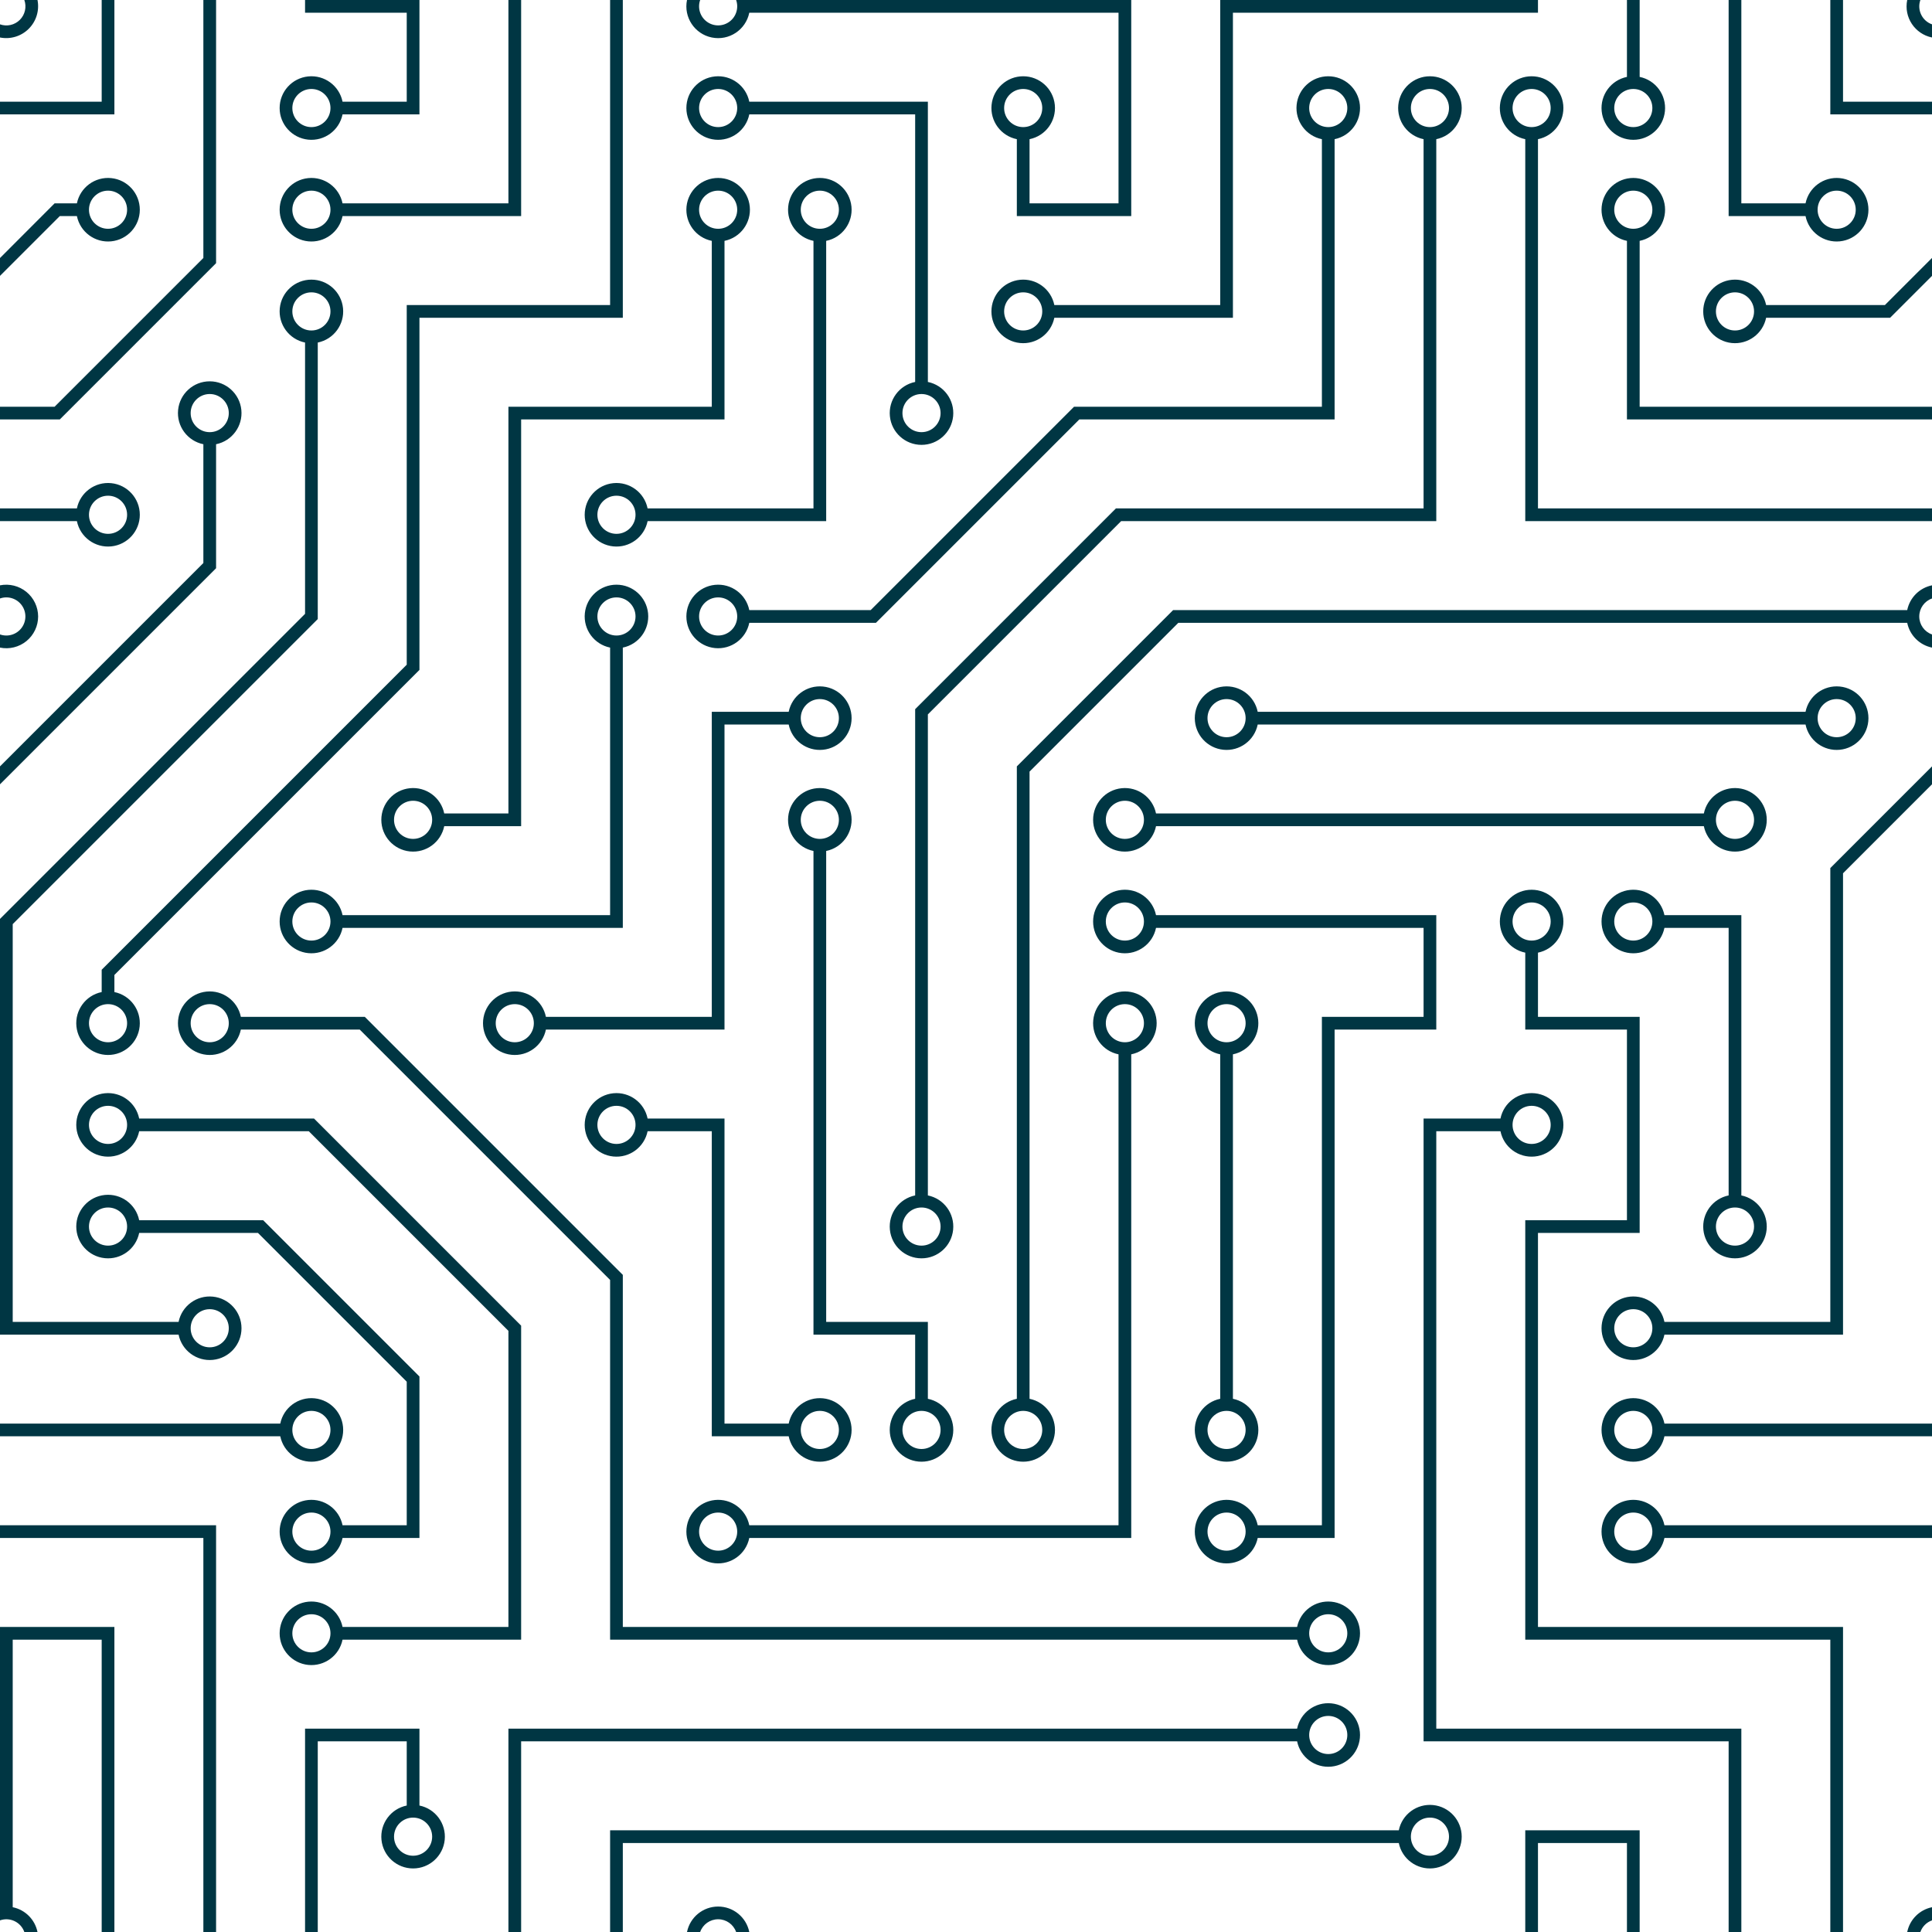
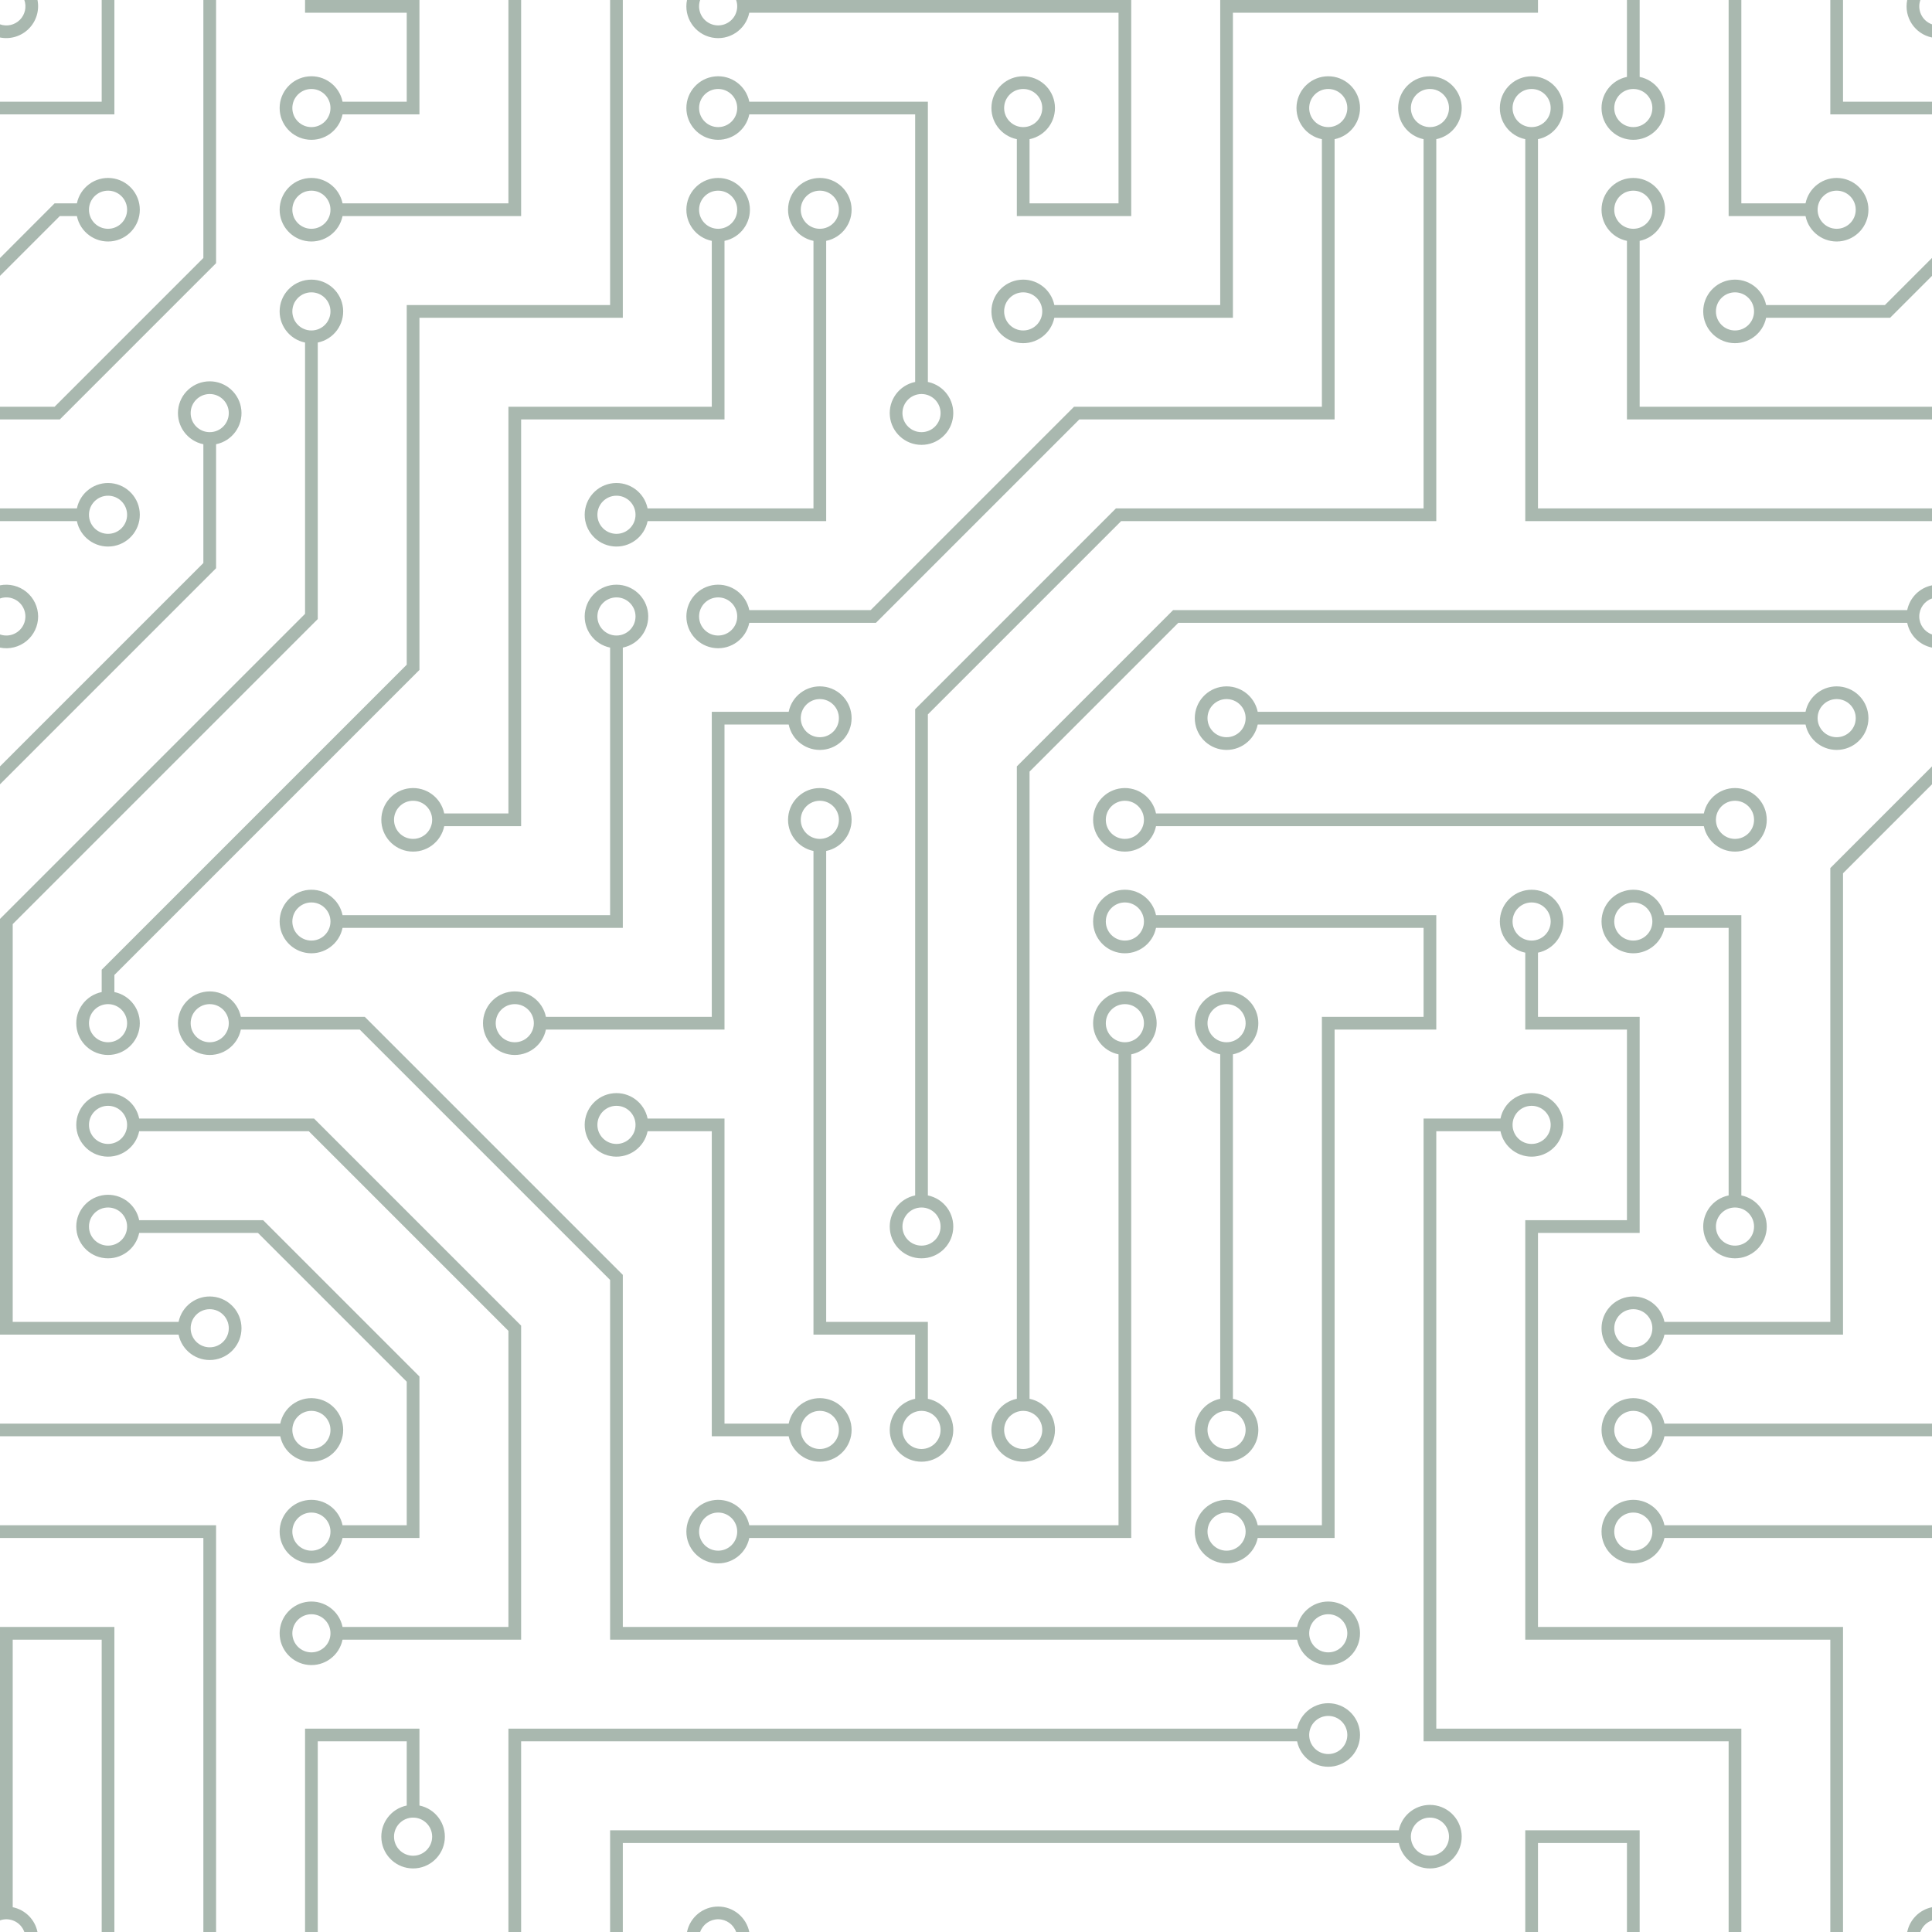
<svg xmlns="http://www.w3.org/2000/svg" viewBox="0 0 304 304" width="304" height="304">
-   <path fill="#003643" d="M44.1 224a5 5 0 1 1 0 2H0v-2h44.1zm160 48a5 5 0 1 1 0 2H82v-2h122.1zm57.8-46a5 5 0 1 1 0-2H304v2h-42.1zm0 16a5 5 0 1 1 0-2H304v2h-42.1zm6.2-114a5 5 0 1 1 0 2h-86.2a5 5 0 1 1 0-2h86.2zm-256-48a5 5 0 1 1 0 2H0v-2h12.1zm185.8 34a5 5 0 1 1 0-2h86.2a5 5 0 1 1 0 2h-86.2zM258 12.1a5 5 0 1 1-2 0V0h2v12.1zm-64 208a5 5 0 1 1-2 0v-54.2a5 5 0 1 1 2 0v54.2zm48-198.2V80h62v2h-64V21.9a5 5 0 1 1 2 0zm16 16V64h46v2h-48V37.9a5 5 0 1 1 2 0zm-128 96V208h16v12.1a5 5 0 1 1-2 0V210h-16v-76.1a5 5 0 1 1 2 0zm-5.9-21.9a5 5 0 1 1 0 2H114v48H85.9a5 5 0 1 1 0-2H112v-48h12.1zm-6.2 130a5 5 0 1 1 0-2H176v-74.1a5 5 0 1 1 2 0V242h-60.1zm-16-64a5 5 0 1 1 0-2H114v48h10.1a5 5 0 1 1 0 2H112v-48h-10.1zM66 284.1a5 5 0 1 1-2 0V274H50v30h-2v-32h18v12.1zM236.1 176a5 5 0 1 1 0 2H226v94h48v32h-2v-30h-48v-98h12.1zm25.8-30a5 5 0 1 1 0-2H274v44.1a5 5 0 1 1-2 0V146h-10.1zm-64 96a5 5 0 1 1 0-2H208v-80h16v-14h-42.1a5 5 0 1 1 0-2H226v18h-16v80h-12.1zm86.2-210a5 5 0 1 1 0 2H272V0h2v32h10.1zM98 101.9V146H53.9a5 5 0 1 1 0-2H96v-42.1a5 5 0 1 1 2 0zM53.9 34a5 5 0 1 1 0-2H80V0h2v34H53.9zm60.1 3.9V66H82v64H69.9a5 5 0 1 1 0-2H80V64h32V37.9a5 5 0 1 1 2 0zM101.9 82a5 5 0 1 1 0-2H128V37.9a5 5 0 1 1 2 0V82h-28.1zm16-64a5 5 0 1 1 0-2H146v44.1a5 5 0 1 1-2 0V18h-26.1zm102.2 270a5 5 0 1 1 0 2H98v14h-2v-16h124.1zM242 149.9V160h16v34h-16v62h48v48h-2v-46h-48v-66h16v-30h-16v-12.1a5 5 0 1 1 2 0zM53.9 18a5 5 0 1 1 0-2H64V2H48V0h18v18H53.9zm112 32a5 5 0 1 1 0-2H192V0h50v2h-48v48h-28.1zm-48-48a5 5 0 0 1-9.8-2h2.07a3 3 0 1 0 5.66 0H178v34h-18V21.9a5 5 0 1 1 2 0V32h14V2h-58.1zm0 96a5 5 0 1 1 0-2H137l32-32h39V21.9a5 5 0 1 1 2 0V66h-40.17l-32 32H117.9zm28.1 90.1a5 5 0 1 1-2 0v-76.51L175.59 80H224V21.9a5 5 0 1 1 2 0V82h-49.59L146 112.41v75.69zm16 32a5 5 0 1 1-2 0v-99.51L184.59 96H300.1a5 5 0 0 1 3.9-3.9v2.07a3 3 0 0 0 0 5.66v2.07a5 5 0 0 1-3.9-3.9H185.41L162 121.41v98.69zm-144-64a5 5 0 1 1-2 0v-3.51l48-48V48h32V0h2v50H66v55.41l-48 48v2.69zM50 53.9v43.51l-48 48V208h26.1a5 5 0 1 1 0 2H0v-65.41l48-48V53.9a5 5 0 1 1 2 0zm-16 16V89.41l-34 34v-2.82l32-32V69.9a5 5 0 1 1 2 0zM12.1 32a5 5 0 1 1 0 2H9.41L0 43.41V40.6L8.59 32h3.51zm265.8 18a5 5 0 1 1 0-2h18.69l7.41-7.41v2.82L297.41 50H277.9zm-16 160a5 5 0 1 1 0-2H288v-71.41l16-16v2.82l-14 14V210h-28.1zm-208 32a5 5 0 1 1 0-2H64v-22.59L40.59 194H21.9a5 5 0 1 1 0-2H41.41L66 216.59V242H53.9zm150.2 14a5 5 0 1 1 0 2H96v-56.6L56.6 162H37.9a5 5 0 1 1 0-2h19.5L98 200.6V256h106.1zm-150.2 2a5 5 0 1 1 0-2H80v-46.59L48.59 178H21.9a5 5 0 1 1 0-2H49.41L82 208.59V258H53.9zM34 39.8v1.61L9.41 66H0v-2h8.59L32 40.59V0h2v39.8zM2 300.1a5 5 0 0 1 3.9 3.9H3.83A3 3 0 0 0 0 302.17V256h18v48h-2v-46H2v42.1zM34 241v63h-2v-62H0v-2h34v1zM17 18H0v-2h16V0h2v18h-1zm273-2h14v2h-16V0h2v16zm-32 273v15h-2v-14h-14v14h-2v-16h18v1zM0 92.1A5.02 5.02 0 0 1 6 97a5 5 0 0 1-6 4.9v-2.07a3 3 0 1 0 0-5.66V92.1zM80 272h2v32h-2v-32zm37.9 32h-2.07a3 3 0 0 0-5.66 0h-2.07a5 5 0 0 1 9.8 0zM5.9 0A5.02 5.02 0 0 1 0 5.9V3.83A3 3 0 0 0 3.83 0H5.9zm294.2 0h2.07A3 3 0 0 0 304 3.83V5.9a5 5 0 0 1-3.9-5.9zm3.9 300.1v2.07a3 3 0 0 0-1.83 1.83h-2.07a5 5 0 0 1 3.9-3.9zM97 100a3 3 0 1 0 0-6 3 3 0 0 0 0 6zm0-16a3 3 0 1 0 0-6 3 3 0 0 0 0 6zm16 16a3 3 0 1 0 0-6 3 3 0 0 0 0 6zm16 16a3 3 0 1 0 0-6 3 3 0 0 0 0 6zm0 16a3 3 0 1 0 0-6 3 3 0 0 0 0 6zm-48 32a3 3 0 1 0 0-6 3 3 0 0 0 0 6zm16 16a3 3 0 1 0 0-6 3 3 0 0 0 0 6zm32 48a3 3 0 1 0 0-6 3 3 0 0 0 0 6zm-16 16a3 3 0 1 0 0-6 3 3 0 0 0 0 6zm32-16a3 3 0 1 0 0-6 3 3 0 0 0 0 6zm0-32a3 3 0 1 0 0-6 3 3 0 0 0 0 6zm16 32a3 3 0 1 0 0-6 3 3 0 0 0 0 6zm32 16a3 3 0 1 0 0-6 3 3 0 0 0 0 6zm0-16a3 3 0 1 0 0-6 3 3 0 0 0 0 6zm-16-64a3 3 0 1 0 0-6 3 3 0 0 0 0 6zm16 0a3 3 0 1 0 0-6 3 3 0 0 0 0 6zm16 96a3 3 0 1 0 0-6 3 3 0 0 0 0 6zm0 16a3 3 0 1 0 0-6 3 3 0 0 0 0 6zm16 16a3 3 0 1 0 0-6 3 3 0 0 0 0 6zm16-144a3 3 0 1 0 0-6 3 3 0 0 0 0 6zm0 32a3 3 0 1 0 0-6 3 3 0 0 0 0 6zm16-32a3 3 0 1 0 0-6 3 3 0 0 0 0 6zm16-16a3 3 0 1 0 0-6 3 3 0 0 0 0 6zm-96 0a3 3 0 1 0 0-6 3 3 0 0 0 0 6zm0 16a3 3 0 1 0 0-6 3 3 0 0 0 0 6zm16-32a3 3 0 1 0 0-6 3 3 0 0 0 0 6zm96 0a3 3 0 1 0 0-6 3 3 0 0 0 0 6zm-16-64a3 3 0 1 0 0-6 3 3 0 0 0 0 6zm16-16a3 3 0 1 0 0-6 3 3 0 0 0 0 6zm-32 0a3 3 0 1 0 0-6 3 3 0 0 0 0 6zm0-16a3 3 0 1 0 0-6 3 3 0 0 0 0 6zm-16 0a3 3 0 1 0 0-6 3 3 0 0 0 0 6zm-16 0a3 3 0 1 0 0-6 3 3 0 0 0 0 6zm-16 0a3 3 0 1 0 0-6 3 3 0 0 0 0 6zM49 36a3 3 0 1 0 0-6 3 3 0 0 0 0 6zm-32 0a3 3 0 1 0 0-6 3 3 0 0 0 0 6zm32 16a3 3 0 1 0 0-6 3 3 0 0 0 0 6zM33 68a3 3 0 1 0 0-6 3 3 0 0 0 0 6zm16-48a3 3 0 1 0 0-6 3 3 0 0 0 0 6zm0 240a3 3 0 1 0 0-6 3 3 0 0 0 0 6zm16 32a3 3 0 1 0 0-6 3 3 0 0 0 0 6zm-16-64a3 3 0 1 0 0-6 3 3 0 0 0 0 6zm0 16a3 3 0 1 0 0-6 3 3 0 0 0 0 6zm-16-32a3 3 0 1 0 0-6 3 3 0 0 0 0 6zm80-176a3 3 0 1 0 0-6 3 3 0 0 0 0 6zm16 0a3 3 0 1 0 0-6 3 3 0 0 0 0 6zm-16-16a3 3 0 1 0 0-6 3 3 0 0 0 0 6zm32 48a3 3 0 1 0 0-6 3 3 0 0 0 0 6zm16-16a3 3 0 1 0 0-6 3 3 0 0 0 0 6zm0-32a3 3 0 1 0 0-6 3 3 0 0 0 0 6zm112 176a3 3 0 1 0 0-6 3 3 0 0 0 0 6zm-16 16a3 3 0 1 0 0-6 3 3 0 0 0 0 6zm0 16a3 3 0 1 0 0-6 3 3 0 0 0 0 6zm0 16a3 3 0 1 0 0-6 3 3 0 0 0 0 6zM17 180a3 3 0 1 0 0-6 3 3 0 0 0 0 6zm0 16a3 3 0 1 0 0-6 3 3 0 0 0 0 6zm0-32a3 3 0 1 0 0-6 3 3 0 0 0 0 6zm16 0a3 3 0 1 0 0-6 3 3 0 0 0 0 6zM17 84a3 3 0 1 0 0-6 3 3 0 0 0 0 6zm32 64a3 3 0 1 0 0-6 3 3 0 0 0 0 6zm16-16a3 3 0 1 0 0-6 3 3 0 0 0 0 6z" />
+   <path fill="#294e39" fill-opacity="0.4" d="M44.1 224a5 5 0 1 1 0 2H0v-2h44.1zm160 48a5 5 0 1 1 0 2H82v-2h122.1zm57.8-46a5 5 0 1 1 0-2H304v2h-42.1zm0 16a5 5 0 1 1 0-2H304v2h-42.1zm6.2-114a5 5 0 1 1 0 2h-86.2a5 5 0 1 1 0-2h86.2zm-256-48a5 5 0 1 1 0 2H0v-2h12.1zm185.8 34a5 5 0 1 1 0-2h86.2a5 5 0 1 1 0 2h-86.2zM258 12.1a5 5 0 1 1-2 0V0h2v12.1zm-64 208a5 5 0 1 1-2 0v-54.2a5 5 0 1 1 2 0v54.2zm48-198.2V80h62v2h-64V21.9a5 5 0 1 1 2 0zm16 16V64h46v2h-48V37.9a5 5 0 1 1 2 0zm-128 96V208h16v12.1a5 5 0 1 1-2 0V210h-16v-76.1a5 5 0 1 1 2 0zm-5.9-21.9a5 5 0 1 1 0 2H114v48H85.9a5 5 0 1 1 0-2H112v-48h12.1zm-6.2 130a5 5 0 1 1 0-2H176v-74.1a5 5 0 1 1 2 0V242h-60.1zm-16-64a5 5 0 1 1 0-2H114v48h10.1a5 5 0 1 1 0 2H112v-48h-10.1zM66 284.1a5 5 0 1 1-2 0V274H50v30h-2v-32h18v12.1zM236.1 176a5 5 0 1 1 0 2H226v94h48v32h-2v-30h-48v-98h12.1zm25.8-30a5 5 0 1 1 0-2H274v44.1a5 5 0 1 1-2 0V146h-10.1zm-64 96a5 5 0 1 1 0-2H208v-80h16v-14h-42.1a5 5 0 1 1 0-2H226v18h-16v80h-12.1zm86.2-210a5 5 0 1 1 0 2H272V0h2v32h10.1zM98 101.9V146H53.9a5 5 0 1 1 0-2H96v-42.1a5 5 0 1 1 2 0zM53.9 34a5 5 0 1 1 0-2H80V0h2v34H53.9zm60.1 3.9V66H82v64H69.9a5 5 0 1 1 0-2H80V64h32V37.9a5 5 0 1 1 2 0zM101.9 82a5 5 0 1 1 0-2H128V37.9a5 5 0 1 1 2 0V82h-28.1zm16-64a5 5 0 1 1 0-2H146v44.1a5 5 0 1 1-2 0V18h-26.1zm102.2 270a5 5 0 1 1 0 2H98v14h-2v-16h124.1zM242 149.9V160h16v34h-16v62h48v48h-2v-46h-48v-66h16v-30h-16v-12.1a5 5 0 1 1 2 0zM53.9 18a5 5 0 1 1 0-2H64V2H48V0h18v18H53.9zm112 32a5 5 0 1 1 0-2H192V0h50v2h-48v48h-28.1zm-48-48a5 5 0 0 1-9.8-2h2.07a3 3 0 1 0 5.66 0H178v34h-18V21.9a5 5 0 1 1 2 0V32h14V2h-58.1zm0 96a5 5 0 1 1 0-2H137l32-32h39V21.9a5 5 0 1 1 2 0V66h-40.17l-32 32H117.9zm28.1 90.1a5 5 0 1 1-2 0v-76.51L175.59 80H224V21.9a5 5 0 1 1 2 0V82h-49.59L146 112.41v75.69zm16 32a5 5 0 1 1-2 0v-99.51L184.59 96H300.1a5 5 0 0 1 3.9-3.9v2.07a3 3 0 0 0 0 5.66v2.07a5 5 0 0 1-3.9-3.9H185.41L162 121.41v98.69zm-144-64a5 5 0 1 1-2 0v-3.51l48-48V48h32V0h2v50H66v55.41l-48 48v2.69zM50 53.9v43.51l-48 48V208h26.1a5 5 0 1 1 0 2H0v-65.41l48-48V53.9a5 5 0 1 1 2 0zm-16 16V89.41l-34 34v-2.82l32-32V69.9a5 5 0 1 1 2 0zM12.1 32a5 5 0 1 1 0 2H9.41L0 43.41V40.6L8.59 32h3.51zm265.8 18a5 5 0 1 1 0-2h18.69l7.41-7.41v2.82L297.41 50H277.9zm-16 160a5 5 0 1 1 0-2H288v-71.41l16-16v2.82l-14 14V210h-28.1zm-208 32a5 5 0 1 1 0-2H64v-22.59L40.59 194H21.9a5 5 0 1 1 0-2H41.41L66 216.59V242H53.9zm150.2 14a5 5 0 1 1 0 2H96v-56.6L56.6 162H37.9a5 5 0 1 1 0-2h19.5L98 200.6V256h106.1zm-150.2 2a5 5 0 1 1 0-2H80v-46.59L48.59 178H21.9a5 5 0 1 1 0-2H49.41L82 208.59V258H53.9zM34 39.8v1.61L9.41 66H0v-2h8.59L32 40.59V0h2v39.8zM2 300.1a5 5 0 0 1 3.9 3.9H3.83A3 3 0 0 0 0 302.17V256h18v48h-2v-46H2v42.1zM34 241v63h-2v-62H0v-2h34v1zM17 18H0v-2h16V0h2v18h-1zm273-2h14v2h-16V0h2v16zm-32 273v15h-2v-14h-14v14h-2v-16h18v1zM0 92.1A5.02 5.02 0 0 1 6 97a5 5 0 0 1-6 4.9v-2.07a3 3 0 1 0 0-5.66V92.1zM80 272h2v32h-2v-32zm37.9 32h-2.07a3 3 0 0 0-5.66 0h-2.07a5 5 0 0 1 9.8 0zM5.9 0A5.02 5.02 0 0 1 0 5.9V3.83A3 3 0 0 0 3.83 0H5.9zm294.2 0h2.07A3 3 0 0 0 304 3.83V5.9a5 5 0 0 1-3.9-5.9zm3.9 300.1v2.07a3 3 0 0 0-1.83 1.83h-2.07a5 5 0 0 1 3.9-3.9zM97 100a3 3 0 1 0 0-6 3 3 0 0 0 0 6zm0-16a3 3 0 1 0 0-6 3 3 0 0 0 0 6zm16 16a3 3 0 1 0 0-6 3 3 0 0 0 0 6zm16 16a3 3 0 1 0 0-6 3 3 0 0 0 0 6zm0 16a3 3 0 1 0 0-6 3 3 0 0 0 0 6zm-48 32a3 3 0 1 0 0-6 3 3 0 0 0 0 6zm16 16a3 3 0 1 0 0-6 3 3 0 0 0 0 6zm32 48a3 3 0 1 0 0-6 3 3 0 0 0 0 6zm-16 16a3 3 0 1 0 0-6 3 3 0 0 0 0 6zm32-16a3 3 0 1 0 0-6 3 3 0 0 0 0 6zm0-32a3 3 0 1 0 0-6 3 3 0 0 0 0 6zm16 32a3 3 0 1 0 0-6 3 3 0 0 0 0 6zm32 16a3 3 0 1 0 0-6 3 3 0 0 0 0 6zm0-16a3 3 0 1 0 0-6 3 3 0 0 0 0 6zm-16-64a3 3 0 1 0 0-6 3 3 0 0 0 0 6zm16 0a3 3 0 1 0 0-6 3 3 0 0 0 0 6zm16 96a3 3 0 1 0 0-6 3 3 0 0 0 0 6zm0 16a3 3 0 1 0 0-6 3 3 0 0 0 0 6zm16 16a3 3 0 1 0 0-6 3 3 0 0 0 0 6zm16-144a3 3 0 1 0 0-6 3 3 0 0 0 0 6zm0 32a3 3 0 1 0 0-6 3 3 0 0 0 0 6zm16-32a3 3 0 1 0 0-6 3 3 0 0 0 0 6zm16-16a3 3 0 1 0 0-6 3 3 0 0 0 0 6zm-96 0a3 3 0 1 0 0-6 3 3 0 0 0 0 6zm0 16a3 3 0 1 0 0-6 3 3 0 0 0 0 6zm16-32a3 3 0 1 0 0-6 3 3 0 0 0 0 6zm96 0a3 3 0 1 0 0-6 3 3 0 0 0 0 6zm-16-64a3 3 0 1 0 0-6 3 3 0 0 0 0 6zm16-16a3 3 0 1 0 0-6 3 3 0 0 0 0 6zm-32 0a3 3 0 1 0 0-6 3 3 0 0 0 0 6zm0-16a3 3 0 1 0 0-6 3 3 0 0 0 0 6zm-16 0a3 3 0 1 0 0-6 3 3 0 0 0 0 6zm-16 0a3 3 0 1 0 0-6 3 3 0 0 0 0 6zm-16 0a3 3 0 1 0 0-6 3 3 0 0 0 0 6zM49 36a3 3 0 1 0 0-6 3 3 0 0 0 0 6zm-32 0a3 3 0 1 0 0-6 3 3 0 0 0 0 6zm32 16a3 3 0 1 0 0-6 3 3 0 0 0 0 6zM33 68a3 3 0 1 0 0-6 3 3 0 0 0 0 6zm16-48a3 3 0 1 0 0-6 3 3 0 0 0 0 6zm0 240a3 3 0 1 0 0-6 3 3 0 0 0 0 6zm16 32a3 3 0 1 0 0-6 3 3 0 0 0 0 6zm-16-64a3 3 0 1 0 0-6 3 3 0 0 0 0 6zm0 16a3 3 0 1 0 0-6 3 3 0 0 0 0 6zm-16-32a3 3 0 1 0 0-6 3 3 0 0 0 0 6zm80-176a3 3 0 1 0 0-6 3 3 0 0 0 0 6zm16 0a3 3 0 1 0 0-6 3 3 0 0 0 0 6zm-16-16a3 3 0 1 0 0-6 3 3 0 0 0 0 6zm32 48a3 3 0 1 0 0-6 3 3 0 0 0 0 6zm16-16a3 3 0 1 0 0-6 3 3 0 0 0 0 6zm0-32a3 3 0 1 0 0-6 3 3 0 0 0 0 6zm112 176a3 3 0 1 0 0-6 3 3 0 0 0 0 6zm-16 16a3 3 0 1 0 0-6 3 3 0 0 0 0 6zm0 16a3 3 0 1 0 0-6 3 3 0 0 0 0 6zm0 16a3 3 0 1 0 0-6 3 3 0 0 0 0 6zM17 180a3 3 0 1 0 0-6 3 3 0 0 0 0 6zm0 16a3 3 0 1 0 0-6 3 3 0 0 0 0 6zm0-32a3 3 0 1 0 0-6 3 3 0 0 0 0 6zm16 0a3 3 0 1 0 0-6 3 3 0 0 0 0 6zM17 84a3 3 0 1 0 0-6 3 3 0 0 0 0 6zm32 64a3 3 0 1 0 0-6 3 3 0 0 0 0 6zm16-16a3 3 0 1 0 0-6 3 3 0 0 0 0 6z" />
</svg>
